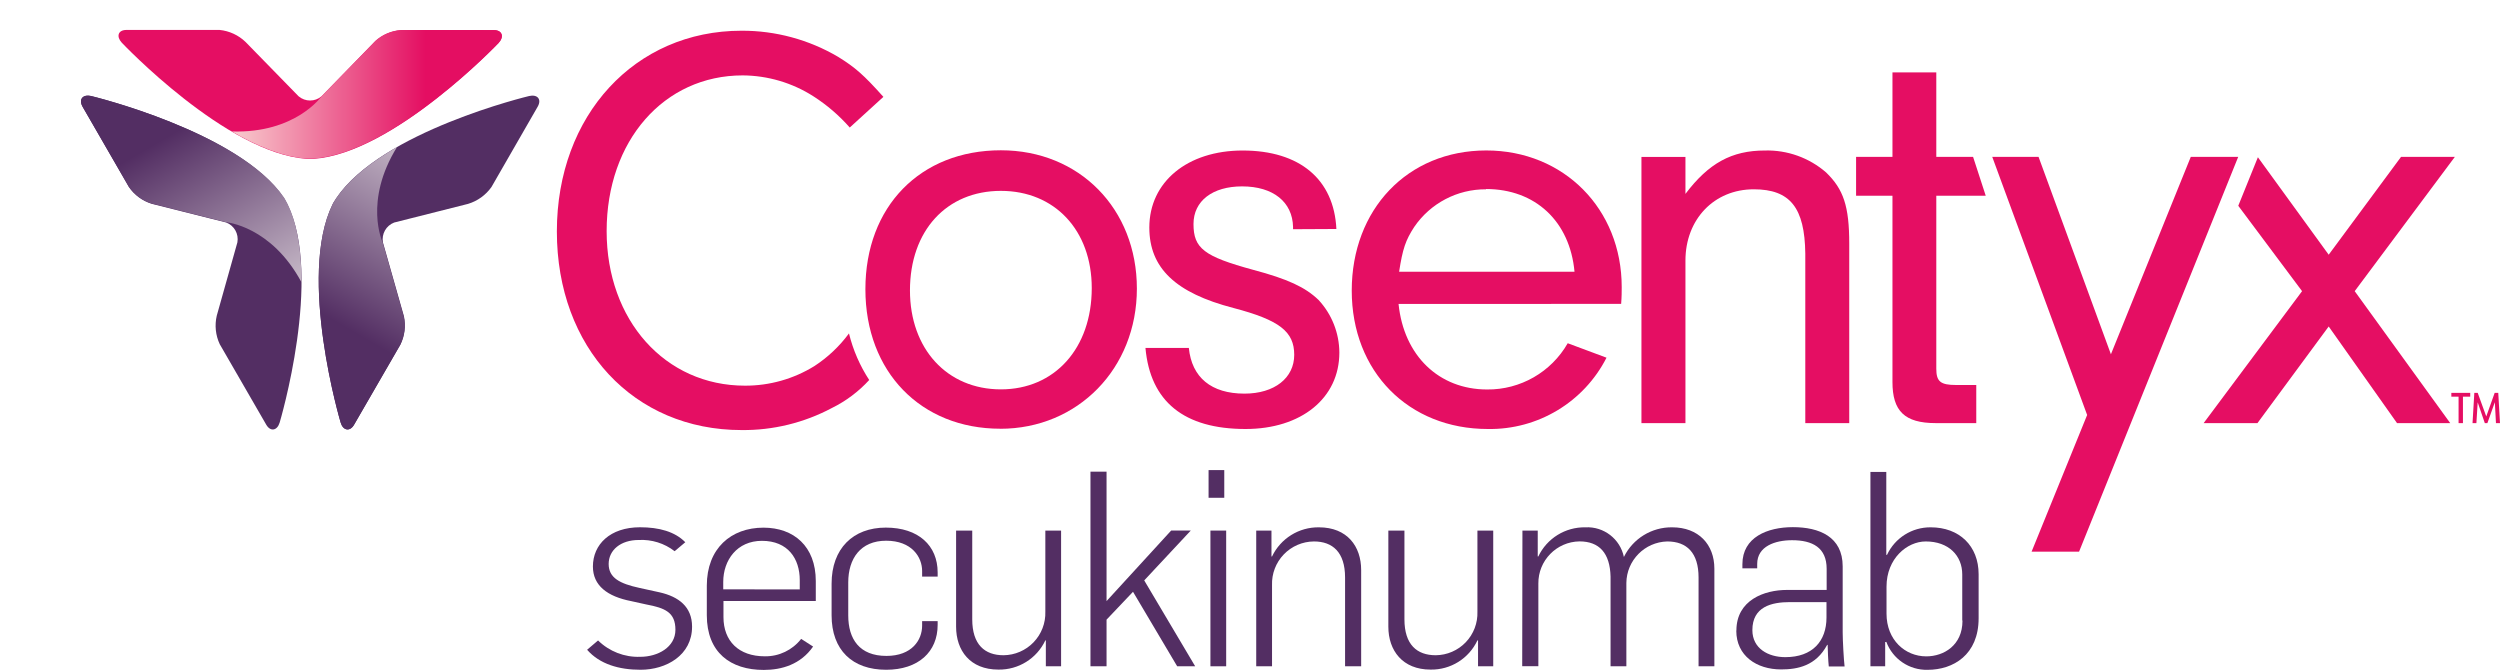
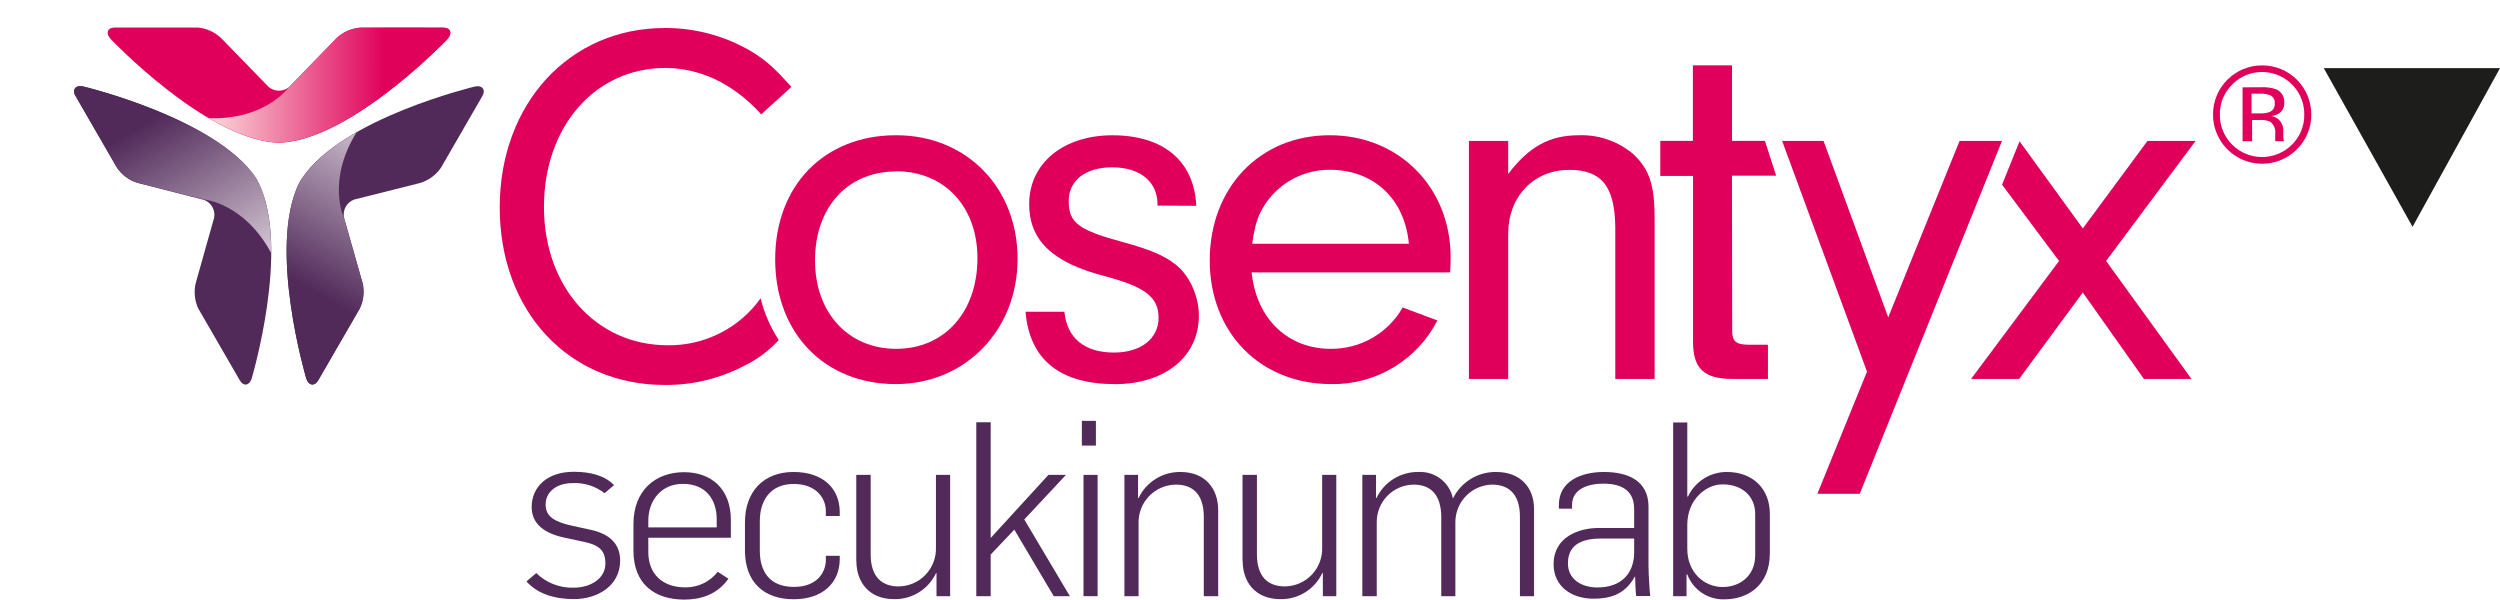
- <svg xmlns="http://www.w3.org/2000/svg" xmlns:xlink="http://www.w3.org/1999/xlink" id="Layer_1" data-name="Layer 1" viewBox="0 0 445.98 119.49">
+ <svg xmlns="http://www.w3.org/2000/svg" xmlns:xlink="http://www.w3.org/1999/xlink" id="Layer_1" data-name="Layer 1" viewBox="0 0 496.37 119">
  <defs>
-     <style>.cls-1{fill:none;}.cls-2{clip-path:url(#clip-path);}.cls-3{clip-path:url(#clip-path-2);}.cls-4{fill:#532e63;}.cls-5{clip-path:url(#clip-path-3);}.cls-6{fill:url(#linear-gradient);}.cls-7{clip-path:url(#clip-path-5);}.cls-8{fill:url(#linear-gradient-2);}.cls-9{fill:#e50e63;}.cls-10{clip-path:url(#clip-path-7);}.cls-11{fill:url(#linear-gradient-3);}</style>
-     <clipPath id="clip-path" transform="translate(5.67 -5.52)">
-       <rect class="cls-1" x="-28" y="-37" width="500" height="203.63" />
+     <style>.cls-1{fill:none;}.cls-2{clip-path:url(#clip-path);}.cls-3{fill:#512a5a;}.cls-4{clip-path:url(#clip-path-3);}.cls-5{fill:url(#linear-gradient);}.cls-6{clip-path:url(#clip-path-5);}.cls-7{fill:url(#linear-gradient-2);}.cls-8{fill:#e0005b;}.cls-9{clip-path:url(#clip-path-7);}.cls-10{fill:url(#linear-gradient-3);}.cls-11{fill:#1d1d1b;}</style>
+     <clipPath id="clip-path" transform="translate(3.65 -4.29)">
+       <rect class="cls-1" x="-35.65" y="-22.74" width="600" height="181.48" />
    </clipPath>
-     <clipPath id="clip-path-2" transform="translate(5.67 -5.52)">
-       <rect class="cls-1" x="8.78" y="10.82" width="431.54" height="114.2" />
+     <clipPath id="clip-path-3" transform="translate(3.65 -4.29)">
+       <path class="cls-1" d="M11.35,23.34h0l8.22,14.23a7.69,7.69,0,0,0,4.06,3l13.2,3.32s8,.67,13.37,10.65h0c0-5.1-.6-10.07-2.47-13.89l-.41-.78-.19-.32c-8-11.83-34.26-18.11-34.26-18.11a2.47,2.47,0,0,0-.58-.07c-1.08,0-1.58.82-1,1.93" />
    </clipPath>
-     <clipPath id="clip-path-3" transform="translate(5.67 -5.52)">
-       <path class="cls-1" d="M8.78,23.54v.14a2,2,0,0,0,.27.85h0l8.27,14.3a7.75,7.75,0,0,0,4.07,3l13.27,3.33s8.05.67,13.45,10.71h0c0-5.13-.61-10.13-2.5-14-.13-.24-.27-.54-.41-.77s-.13-.21-.19-.32C37,29,10.59,22.65,10.59,22.65a2.55,2.55,0,0,0-.59-.07c-.72,0-1.19.37-1.22,1" />
+     <linearGradient id="linear-gradient" x1="-449.64" y1="-324.48" x2="-447.18" y2="-324.48" gradientTransform="matrix(0, -19.4, -19.4, 0, -6265.46, -8662.22)" gradientUnits="userSpaceOnUse">
+       <stop offset="0" stop-color="#cfc1cf" />
+       <stop offset="0.7" stop-color="#512a5a" />
+       <stop offset="1" stop-color="#512a5a" />
+     </linearGradient>
+     <clipPath id="clip-path-5" transform="translate(3.65 -4.29)">
+       <path class="cls-1" d="M56.36,39.62c-.16.24-.33.5-.47.74l-.17.32c-6.28,12.82,1.43,38.73,1.43,38.73.43,1.44,1.63,1.68,2.38.39h0l8.22-14.24a7.68,7.68,0,0,0,.58-5L64.6,47.45s-3.42-7.26,2.55-16.9v0c-4.43,2.54-8.42,5.58-10.79,9.1" />
    </clipPath>
-     <linearGradient id="linear-gradient" x1="-476.79" y1="-315.94" x2="-475.62" y2="-315.94" gradientTransform="translate(12969.77 -19466.68) rotate(-90) scale(40.96)" gradientUnits="userSpaceOnUse">
-       <stop offset="0" stop-color="#c4b6c5" />
-       <stop offset="0.7" stop-color="#532e63" />
-       <stop offset="1" stop-color="#532e63" />
-     </linearGradient>
-     <clipPath id="clip-path-5" transform="translate(5.67 -5.52)">
-       <path class="cls-1" d="M54.3,40.9c-.15.23-.33.49-.47.74l-.17.32C47.35,54.85,55.1,80.9,55.1,80.9c.43,1.44,1.64,1.69,2.39.39h0L65.75,67a7.71,7.71,0,0,0,.59-5.05L62.59,48.76s-3.44-7.3,2.56-17v0c-4.47,2.56-8.47,5.61-10.86,9.16" />
+     <linearGradient id="linear-gradient-2" x1="-413.7" y1="-285.7" x2="-411.23" y2="-285.7" gradientTransform="matrix(-19.41, 0, 0, 19.41, -7943.05, 5599.95)" xlink:href="#linear-gradient" />
+     <clipPath id="clip-path-7" transform="translate(3.65 -4.29)">
+       <path class="cls-1" d="M63.25,11.77l-9.49,9.76s-4.59,6.59-15.92,6.23h0c4.4,2.58,9,4.52,13.26,4.82l.87,0h.38c14.23-1,32.85-20.56,32.85-20.56,1-1.09.64-2.25-.85-2.26h0l-16.44,0a7.73,7.73,0,0,0-4.64,2" />
    </clipPath>
-     <linearGradient id="linear-gradient-2" x1="-457.04" y1="-334.74" x2="-455.87" y2="-334.74" gradientTransform="translate(-18640.68 -13656.35) rotate(180) scale(40.97)" xlink:href="#linear-gradient" />
-     <clipPath id="clip-path-7" transform="translate(5.67 -5.52)">
-       <path class="cls-1" d="M61.23,12.9l-9.54,9.8s-4.62,6.63-16,6.27h0c4.43,2.59,9.07,4.55,13.33,4.84.28,0,.61,0,.88,0h.38c14.3-1,33-20.67,33-20.67,1-1.1.65-2.26-.86-2.27h0l-16.53,0a7.72,7.72,0,0,0-4.66,2" />
-     </clipPath>
-     <linearGradient id="linear-gradient-3" x1="-450.6" y1="-308.25" x2="-449.43" y2="-308.25" gradientTransform="translate(-12566.8 18455.83) rotate(90) scale(40.96)" gradientUnits="userSpaceOnUse">
-       <stop offset="0" stop-color="#f7c7cb" />
-       <stop offset="0.7" stop-color="#e40e62" />
-       <stop offset="1" stop-color="#e40e62" />
+     <linearGradient id="linear-gradient-3" x1="-397.91" y1="-336.21" x2="-395.44" y2="-336.21" gradientTransform="matrix(0, 19.4, 19.4, 0, 6585.69, 7717.75)" gradientUnits="userSpaceOnUse">
+       <stop offset="0" stop-color="#f8d1d5" />
+       <stop offset="0.7" stop-color="#e0015b" />
+       <stop offset="1" stop-color="#e0015b" />
    </linearGradient>
  </defs>
  <g class="cls-2">
-     <g class="cls-3">
-       <path class="cls-4" d="M9.05,24.53c-.74-1.31.07-2.22,1.54-1.88C10.59,22.65,37,29,45,40.86c.06.11.14.23.19.33s.28.53.41.77C52,54.89,44.22,80.9,44.22,80.9c-.43,1.44-1.63,1.69-2.39.39l-8.3-14.37A7.79,7.79,0,0,1,33,61.83l3.68-13.08a3.19,3.19,0,0,0-2-3.54L21.4,41.88a7.71,7.71,0,0,1-4.08-3L9.05,24.54" transform="translate(5.67 -5.52)" />
+     <g class="cls-2">
+       <path class="cls-3" d="M11.35,23.34c-.74-1.3.08-2.2,1.53-1.86,0,0,26.29,6.28,34.26,18.11.06.11.14.23.18.32s.29.53.41.78c6.31,12.85-1.4,38.72-1.4,38.72-.43,1.44-1.62,1.68-2.37.39L35.69,65.5a7.8,7.8,0,0,1-.48-5l3.66-13a3.16,3.16,0,0,0-2-3.52L23.63,40.6a7.63,7.63,0,0,1-4.05-3L11.35,23.35" transform="translate(3.65 -4.29)" />
    </g>
-     <g class="cls-5">
-       <rect class="cls-6" x="3.08" y="14.97" width="50.78" height="48.58" transform="translate(-10.15 13.97) rotate(-30)" />
+     <g class="cls-4">
+       <rect class="cls-5" x="5.07" y="13.75" width="50.82" height="48.49" transform="translate(-11.27 16.04) rotate(-30)" />
    </g>
-     <g class="cls-3">
-       <path class="cls-4" d="M57.49,81.29c-.75,1.3-2,1-2.39-.39,0,0-7.75-26.05-1.44-38.94l.17-.32c.14-.25.32-.51.47-.74,8-11.95,34.42-18.25,34.42-18.25,1.47-.34,2.28.57,1.54,1.88L82,38.89a7.92,7.92,0,0,1-4.17,3L64.64,45.22a3.2,3.2,0,0,0-2,3.54l3.75,13.17A7.71,7.71,0,0,1,65.75,67L57.49,81.29" transform="translate(5.67 -5.52)" />
+     <g class="cls-2">
+       <path class="cls-3" d="M59.53,79.8c-.75,1.29-2,1-2.38-.39,0,0-7.71-25.91-1.43-38.73l.17-.31c.14-.25.31-.52.47-.75,8-11.88,34.24-18.14,34.24-18.14,1.45-.34,2.26.56,1.53,1.87L83.88,37.63a7.83,7.83,0,0,1-4.15,3L66.64,43.92a3.19,3.19,0,0,0-2,3.53l3.73,13.1a7.66,7.66,0,0,1-.58,5L59.53,79.8" transform="translate(3.65 -4.29)" />
    </g>
-     <g class="cls-7">
-       <rect class="cls-8" x="30.18" y="36.06" width="53.72" height="42.2" transform="translate(-15.32 72.45) rotate(-60)" />
+     <g class="cls-6">
+       <rect class="cls-7" x="32.37" y="34.82" width="53.43" height="41.97" transform="translate(-15.14 74.78) rotate(-60)" />
    </g>
-     <g class="cls-3">
-       <path class="cls-9" d="M145.78,65a23.8,23.8,0,0,1-6.16,5.82,23.4,23.4,0,0,1-12.39,3.5c-14.25,0-24.68-11.66-24.68-27.57,0-16.11,10.22-27.78,24.27-27.78a23.69,23.69,0,0,1,12.6,3.72,30.73,30.73,0,0,1,6.5,5.58l6-5.47c-3.51-3.93-5.06-5.27-8.06-7.13A33.69,33.69,0,0,0,126.61,11c-19,0-32.94,15.06-32.94,35.81s13.73,35.43,32.94,35.43a33.54,33.54,0,0,0,16.11-3.93,22.48,22.48,0,0,0,6.67-5A27,27,0,0,1,145.78,65" transform="translate(5.67 -5.52)" />
-       <path class="cls-9" d="M225,46.41V46c-.1-4.43-3.52-7.23-9.09-7.23-5.27,0-8.67,2.59-8.67,6.71,0,4.34,1.86,5.78,10.63,8.17,6.2,1.65,9.3,3.1,11.67,5.37a13.91,13.91,0,0,1,3.72,9.39c0,8.16-6.82,13.64-16.73,13.64-10.95,0-17-4.86-17.86-14.46h7.74c.52,5.26,4,8.15,9.92,8.15,5.36,0,8.88-2.79,8.88-6.92s-2.59-6.19-10.85-8.36c-10.33-2.68-15-7.13-15-14.35,0-8.16,6.82-13.74,16.64-13.74,10.22,0,16.31,5.17,16.73,14Z" transform="translate(5.67 -5.52)" />
-       <path class="cls-9" d="M243.82,59.74C244.76,69,251.05,75,259.62,75A16.38,16.38,0,0,0,274,66.75l6.92,2.58a23.32,23.32,0,0,1-21.17,12.72c-14.15,0-24.28-10.23-24.28-24.69s9.92-25,24-25c13.83,0,24.16,10.43,24.16,24.37,0,.72,0,1.77-.1,3Zm15.6-20.45A15.39,15.39,0,0,0,246.62,46c-1.55,2.38-2.07,3.92-2.7,8h31.29c-.82-9-7-14.76-15.79-14.76" transform="translate(5.67 -5.52)" />
-       <path class="cls-9" d="M295,33.51v6.6c4.13-5.47,8.25-7.74,14.15-7.74a16,16,0,0,1,10.95,3.92c3.09,3,4.12,6,4.12,12.7V81h-7.84V50.75c-.1-8.16-2.69-11.46-9.19-11.46C300.1,39.29,295,44.66,295,52V81h-7.85V33.51Z" transform="translate(5.67 -5.52)" />
-       <path class="cls-9" d="M339.75,71.29c0,2.27.72,2.91,3.52,2.91h3.61V81h-7.23c-5.58,0-7.72-2.18-7.72-7.33V40.44h-6.49V33.5h6.49V18.43h7.82V33.5h6.56l2.26,6.94h-8.82Z" transform="translate(5.67 -5.52)" />
-       <polygon class="cls-9" points="390.82 27.98 399.28 27.98 370.89 98.41 362.42 98.41 372.33 74.03 355.4 27.98 363.66 27.98 376.57 63.2 390.82 27.98" />
-       <polygon class="cls-9" points="402.71 75.48 393.11 75.48 410.67 51.94 399.29 36.71 402.79 28.05 415.42 45.44 428.33 27.98 437.93 27.98 420.06 51.94 437.1 75.48 427.61 75.48 415.42 58.24 402.71 75.48" />
-       <path class="cls-9" d="M433.7,76.28V81h-.78V76.28h-1.29v-.67H435v.67ZM439.59,81l-.2-3.73L438.06,81h-.46l-1.27-3.71L436.1,81h-.69l.32-5.4h.6l1.53,4.21,1.5-4.21H440l.31,5.4Z" transform="translate(5.67 -5.52)" />
-       <path class="cls-4" d="M99.08,121.42l1.94-1.65a10.2,10.2,0,0,0,7.53,2.92c3.12,0,6.27-1.71,6.27-4.82s-1.84-3.89-5.2-4.52l-2.67-.59c-4.28-.83-6.85-2.78-6.85-6.18,0-3.93,3.06-7,8.41-7,3.4,0,6.22.78,8.07,2.67l-1.9,1.6a9.61,9.61,0,0,0-6.42-2c-3.2,0-5.35,1.8-5.35,4.28s2,3.51,5.5,4.27l3.6.79c3.4.77,5.78,2.58,5.78,6.12,0,5.11-4.61,7.69-9.19,7.69-3.84,0-7.28-1-9.52-3.55" transform="translate(5.67 -5.52)" />
-       <path class="cls-4" d="M120.42,115.24V110c0-6.65,4.32-10.35,10.11-10.35,5.39,0,9.33,3.31,9.33,9.53v3.55H123.39v2.87c0,4.28,2.72,7,7.38,7a8.06,8.06,0,0,0,6.48-3.11l2.13,1.37c-2.23,3.2-5.6,4.17-8.8,4.17-5.94,0-10.16-3.11-10.16-9.77M137,110.67V109c0-3.8-2.09-7-6.75-7-4.43,0-6.9,3.44-6.9,7.33v1.32Z" transform="translate(5.67 -5.52)" />
-       <path class="cls-4" d="M142.68,115.29v-5.65c0-6.27,3.84-10,9.67-10s9.25,3.21,9.25,8v.74h-2.77v-1c0-2.48-1.84-5.4-6.42-5.4s-6.76,3.2-6.76,7.44v5.88c0,4.23,2,7.23,6.81,7.23,4.57,0,6.37-2.86,6.37-5.39v-.82h2.77V117c0,4.81-3.45,8-9.19,8-6,0-9.73-3.49-9.73-9.72" transform="translate(5.67 -5.52)" />
-       <path class="cls-4" d="M164.89,117.32V100.17h2.88V116c0,4.52,2.24,6.41,5.58,6.41a7.53,7.53,0,0,0,7.46-7.77V100.17h2.81v24.21H180.9v-4.62h-.09a9.08,9.08,0,0,1-8.37,5.21c-5.06,0-7.55-3.41-7.55-7.65" transform="translate(5.67 -5.52)" />
-       <polygon class="cls-4" points="194.53 84.14 197.4 84.14 197.4 107.23 208.93 94.64 212.43 94.64 204.12 103.54 213.21 118.86 210 118.86 202.12 105.57 197.4 110.54 197.4 118.86 194.53 118.86 194.53 84.14" />
-       <path class="cls-4" d="M209.93,89.38h2.8v4.94h-2.8Zm.33,10.79h2.81v24.21h-2.81Z" transform="translate(5.67 -5.52)" />
-       <path class="cls-4" d="M218.43,100.17h2.72v4.62h.1a9.14,9.14,0,0,1,8.36-5.2c5.06,0,7.54,3.4,7.54,7.62v17.17h-2.87V108.54c0-4.53-2.24-6.43-5.55-6.43a7.53,7.53,0,0,0-7.48,7.79v14.48h-2.82Z" transform="translate(5.67 -5.52)" />
-       <path class="cls-4" d="M242,117.32V100.17h2.87V116c0,4.52,2.23,6.41,5.58,6.41a7.51,7.51,0,0,0,7.44-7.77V100.17h2.82v24.21H258v-4.62h-.11a9.05,9.05,0,0,1-8.36,5.21c-5,0-7.53-3.41-7.53-7.65" transform="translate(5.67 -5.52)" />
-       <path class="cls-4" d="M265.92,100.17h2.73v4.62h.1a9.12,9.12,0,0,1,8.41-5.2,6.65,6.65,0,0,1,6.86,5.29h0a9.46,9.46,0,0,1,8.61-5.29c4.71,0,7.53,3.06,7.53,7.38v17.41h-2.82V108.54c0-4.39-2.08-6.43-5.59-6.43a7.49,7.49,0,0,0-7.29,7.4v14.87h-2.82v-16c-.1-4.18-2-6.28-5.54-6.28a7.45,7.45,0,0,0-7.34,7.53v14.74h-2.88Z" transform="translate(5.67 -5.52)" />
-       <path class="cls-4" d="M304.09,118c0-5.44,5-7.24,9-7.24h7.1V107c0-3.8-2.53-5.11-6.17-5.11-3,0-6.22,1.07-6.22,4.23v.78h-2.64v-.73c0-4.82,4.48-6.61,9-6.61,4.71,0,8.89,1.7,8.89,7v11.77c0,1.4.2,5,.34,6.08h-2.82c-.1-.84-.2-3.12-.2-3.85h-.09c-2,3.74-5.25,4.38-8.21,4.38-4.38,0-8-2.43-8-6.91m16.09-2.39v-2.71h-6.51c-3.31,0-6.71.83-6.71,5,0,3.27,2.82,4.82,5.88,4.82,4.86,0,7.34-2.87,7.34-7.06" transform="translate(5.67 -5.52)" />
-       <path class="cls-4" d="M330.79,120.05h-.16v4.33H328V89.71h2.83V104.5h.13a8.52,8.52,0,0,1,7.79-4.91c5.1,0,8.55,3.3,8.55,8.37v7.86c0,6.51-4.52,9.19-9.09,9.19a7.66,7.66,0,0,1-7.38-5m13.55-3.83V108c0-3.36-2.42-5.89-6.51-5.89-3.35,0-7,3.06-7,8.06V115c0,4.66,3.3,7.61,7.09,7.61,3.16,0,6.46-2,6.46-6.35" transform="translate(5.67 -5.52)" />
-       <path class="cls-9" d="M172.77,82c-14.14,0-24.06-10.12-24.06-24.89s9.82-24.78,24.17-24.78c14,0,24.26,10.43,24.26,24.68s-10.53,25-24.37,25m.11-42.44c-9.7,0-16.22,7.12-16.22,17.76,0,10.43,6.62,17.65,16.22,17.65s16.21-7.33,16.21-18.07c0-10.31-6.61-17.34-16.21-17.34" transform="translate(5.67 -5.52)" />
-       <path class="cls-9" d="M82.43,10.92c1.51,0,1.88,1.17.86,2.27,0,0-18.73,19.7-33,20.67h-.38c-.27,0-.6,0-.87,0-14.37-1-33-20.74-33-20.74-1-1.1-.65-2.26.85-2.26l16.61,0A7.8,7.8,0,0,1,38.13,13L47.6,22.7a3.16,3.16,0,0,0,4.09,0l9.54-9.8a7.67,7.67,0,0,1,4.67-2l16.53,0" transform="translate(5.67 -5.52)" />
+     <g class="cls-2">
+       <path class="cls-8" d="M147.34,63.56a22.28,22.28,0,0,1-18.45,9.28c-14.17,0-24.54-11.6-24.54-27.43,0-16,10.16-27.63,24.14-27.63A23.59,23.59,0,0,1,141,21.49,29.91,29.91,0,0,1,147.48,27l6-5.45c-3.49-3.9-5-5.24-8-7.08a33.48,33.48,0,0,0-17.15-4.62c-18.9,0-32.76,15-32.76,35.62s13.65,35.25,32.76,35.25a33.3,33.3,0,0,0,16-3.92,22.34,22.34,0,0,0,6.64-5,26.75,26.75,0,0,1-3.6-8.28" transform="translate(3.65 -4.29)" />
+       <path class="cls-8" d="M226.17,45.11V44.7c-.1-4.41-3.5-7.19-9-7.19-5.24,0-8.63,2.57-8.63,6.68,0,4.3,1.85,5.74,10.58,8.12,6.16,1.64,9.24,3.08,11.61,5.34A13.85,13.85,0,0,1,234.38,67c0,8.12-6.78,13.56-16.64,13.56-10.89,0-17-4.83-17.77-14.38h7.71c.51,5.24,4,8.11,9.86,8.11,5.34,0,8.84-2.78,8.84-6.88s-2.58-6.16-10.79-8.32c-10.28-2.67-14.9-7.09-14.9-14.27,0-8.12,6.78-13.67,16.54-13.67,10.17,0,16.23,5.15,16.64,14Z" transform="translate(3.65 -4.29)" />
+       <path class="cls-8" d="M244.86,58.37c.93,9.23,7.19,15.18,15.71,15.18a16.29,16.29,0,0,0,14.28-8.21l6.89,2.57a23.21,23.21,0,0,1-21.06,12.64c-14.08,0-24.14-10.17-24.14-24.55s9.86-24.86,23.83-24.86c13.76,0,24,10.38,24,24.24,0,.72,0,1.76-.1,3ZM260.37,38a15.3,15.3,0,0,0-12.73,6.68c-1.54,2.37-2.06,3.9-2.68,8h31.12c-.82-8.93-7-14.68-15.71-14.68" transform="translate(3.65 -4.29)" />
+       <path class="cls-8" d="M295.8,32.27v6.57c4.11-5.44,8.21-7.7,14.07-7.7A15.85,15.85,0,0,1,320.76,35c3.08,3,4.11,6,4.11,12.64V79.52h-7.81V49.42c-.1-8.11-2.67-11.4-9.14-11.4-7.09,0-12.12,5.34-12.12,12.64V79.52H288V32.27Z" transform="translate(3.65 -4.29)" />
+       <path class="cls-8" d="M340.27,69.86c0,2.26.72,2.88,3.5,2.88h3.6v6.78h-7.19c-5.55,0-7.68-2.17-7.68-7.3v-33H326V32.26h6.47v-15h7.77v15h6.53L349,39.17h-8.77Z" transform="translate(3.65 -4.29)" />
+       <polygon class="cls-8" points="389.07 27.98 397.49 27.98 369.25 98.04 360.83 98.04 370.69 73.79 353.84 27.98 362.06 27.98 374.9 63.01 389.07 27.98" />
+       <polygon class="cls-8" points="400.9 75.23 391.36 75.23 408.82 51.81 397.5 36.67 400.98 28.05 413.54 45.35 426.38 27.98 435.93 27.98 418.16 51.81 435.11 75.23 425.66 75.23 413.54 58.08 400.9 75.23" />
+       <path class="cls-3" d="M100.89,119.72l1.93-1.65a10.17,10.17,0,0,0,7.5,2.9c3.1,0,6.23-1.69,6.23-4.79s-1.83-3.87-5.17-4.5l-2.65-.58c-4.26-.83-6.82-2.76-6.82-6.14,0-3.92,3-7,8.36-7,3.39,0,6.19.78,8,2.65l-1.89,1.6a9.55,9.55,0,0,0-6.38-2c-3.19,0-5.32,1.79-5.32,4.26s1.93,3.49,5.46,4.25l3.58.78c3.39.76,5.76,2.56,5.76,6.09,0,5.08-4.59,7.65-9.15,7.65-3.81,0-7.24-1-9.47-3.53" transform="translate(3.65 -4.29)" />
+       <path class="cls-3" d="M122.12,113.57v-5.24c0-6.61,4.3-10.29,10.06-10.29,5.36,0,9.28,3.29,9.28,9.48v3.53H125.07v2.86c0,4.25,2.71,7,7.35,7a8,8,0,0,0,6.43-3.09l2.13,1.37c-2.22,3.18-5.57,4.15-8.76,4.15-5.9,0-10.1-3.1-10.1-9.72M138.65,109v-1.64c0-3.78-2.07-7-6.71-7-4.4,0-6.87,3.42-6.87,7.28V109Z" transform="translate(3.65 -4.29)" />
+       <path class="cls-3" d="M144.26,113.62V108c0-6.24,3.82-10,9.63-10s9.19,3.2,9.19,8v.74h-2.76v-1c0-2.45-1.83-5.36-6.39-5.36s-6.72,3.18-6.72,7.4v5.85c0,4.2,2,7.19,6.78,7.19,4.54,0,6.33-2.85,6.33-5.36v-.82h2.76v.63c0,4.78-3.44,8-9.15,8-6,0-9.67-3.48-9.67-9.67" transform="translate(3.65 -4.29)" />
+       <path class="cls-3" d="M166.36,115.64V98.58h2.86v15.77c0,4.49,2.23,6.37,5.55,6.37a7.48,7.48,0,0,0,7.41-7.73V98.58H185v24.08h-2.71v-4.59h-.09a9,9,0,0,1-8.32,5.18c-5,0-7.5-3.39-7.5-7.61" transform="translate(3.65 -4.29)" />
+       <polygon class="cls-3" points="193.84 83.84 196.7 83.84 196.7 106.81 208.16 94.29 211.64 94.29 203.37 103.14 212.42 118.37 209.22 118.37 201.39 105.16 196.7 110.1 196.7 118.37 193.84 118.37 193.84 83.84" />
+       <path class="cls-3" d="M211.15,87.85h2.79v4.91h-2.79Zm.33,10.73h2.8v24.08h-2.8Z" transform="translate(3.65 -4.29)" />
+       <path class="cls-3" d="M219.6,98.58h2.71v4.59h.1A9.1,9.1,0,0,1,230.72,98c5,0,7.5,3.38,7.5,7.58v17.08h-2.86V106.9c0-4.51-2.22-6.39-5.51-6.39a7.48,7.48,0,0,0-7.44,7.74v14.41H219.6Z" transform="translate(3.65 -4.29)" />
+       <path class="cls-3" d="M243.05,115.64V98.58h2.86v15.77c0,4.49,2.22,6.37,5.56,6.37a7.47,7.47,0,0,0,7.39-7.73V98.58h2.81v24.08H259v-4.59h-.11a9,9,0,0,1-8.31,5.18c-5,0-7.5-3.39-7.5-7.61" transform="translate(3.65 -4.29)" />
+       <path class="cls-3" d="M266.84,98.58h2.72v4.59h.09A9.08,9.08,0,0,1,278,98a6.63,6.63,0,0,1,6.83,5.26h0A9.41,9.41,0,0,1,293.44,98c4.69,0,7.49,3,7.49,7.35v17.31h-2.8V106.9c0-4.37-2.07-6.39-5.56-6.39a7.46,7.46,0,0,0-7.26,7.35v14.8h-2.8v-15.9c-.09-4.17-2-6.25-5.51-6.25a7.41,7.41,0,0,0-7.3,7.49v14.66h-2.86Z" transform="translate(3.65 -4.29)" />
+       <path class="cls-3" d="M304.81,116.32c0-5.41,5-7.2,8.94-7.2h7.06V105.4c0-3.78-2.52-5.08-6.14-5.08-3,0-6.19,1.06-6.19,4.2v.77h-2.62v-.72c0-4.79,4.45-6.57,8.95-6.57,4.7,0,8.85,1.69,8.85,6.91v11.71c0,1.39.2,5,.34,6h-2.8c-.1-.83-.2-3.1-.2-3.82h-.09c-2,3.72-5.23,4.36-8.17,4.36-4.36,0-7.93-2.42-7.93-6.88m16-2.37v-2.7h-6.48c-3.29,0-6.67.82-6.67,4.93,0,3.25,2.8,4.79,5.85,4.79,4.83,0,7.3-2.86,7.3-7" transform="translate(3.65 -4.29)" />
+       <path class="cls-3" d="M331.36,118.35h-.15v4.31h-2.66V88.17h2.81v14.71h.13A8.5,8.5,0,0,1,339.23,98c5.08,0,8.52,3.28,8.52,8.32v7.83c0,6.48-4.51,9.14-9.05,9.14a7.63,7.63,0,0,1-7.34-4.94m13.48-3.81v-8.22c0-3.33-2.41-5.86-6.48-5.86-3.33,0-7,3.05-7,8v4.81c0,4.63,3.28,7.57,7.05,7.57,3.15,0,6.43-2,6.43-6.32" transform="translate(3.65 -4.29)" />
+       <path class="cls-8" d="M174.19,80.55c-14.07,0-23.93-10.07-23.93-24.76s9.76-24.65,24-24.65c14,0,24.13,10.38,24.13,24.55S188,80.55,174.19,80.55m.11-42.22c-9.65,0-16.13,7.08-16.13,17.67,0,10.37,6.58,17.55,16.13,17.55s16.12-7.29,16.12-18c0-10.25-6.57-17.25-16.12-17.25" transform="translate(3.65 -4.29)" />
+       <path class="cls-8" d="M84.33,9.8c1.5,0,1.88,1.17.86,2.26,0,0-18.62,19.6-32.85,20.56H52l-.87,0C36.8,31.59,18.29,12,18.29,12c-1-1.09-.64-2.24.85-2.24l16.51,0a7.71,7.71,0,0,1,4.62,2.11l9.42,9.69a3.17,3.17,0,0,0,4.07,0l9.49-9.76a7.7,7.7,0,0,1,4.64-2l16.44,0" transform="translate(3.65 -4.29)" />
    </g>
-     <g class="cls-10">
-       <rect class="cls-11" x="48.47" y="-1.97" width="23.05" height="48.68" transform="translate(43.19 76.81) rotate(-89.91)" />
+     <g class="cls-9">
+       <rect class="cls-10" x="50.56" y="-3.01" width="22.92" height="48.42" transform="translate(44.37 78.89) rotate(-89.91)" />
+     </g>
+     <g class="cls-2">
+       <path class="cls-8" d="M452.39,33.94A9.75,9.75,0,0,1,435.74,27a9.73,9.73,0,0,1,9.73-9.73A9.73,9.73,0,0,1,455.25,27a9.51,9.51,0,0,1-2.86,6.93M439.55,21.08A8.08,8.08,0,0,0,437.1,27a8.24,8.24,0,0,0,2.43,6,8.39,8.39,0,0,0,11.89,0,8.21,8.21,0,0,0,2.44-6,8.37,8.37,0,0,0-14.31-5.94m5.74.55a8.1,8.1,0,0,1,2.92.38,2.67,2.67,0,0,1,1.67,2.72,2.34,2.34,0,0,1-1.05,2.11,4,4,0,0,1-1.55.52,2.58,2.58,0,0,1,1.84,1.05,2.93,2.93,0,0,1,.58,1.66v.79c0,.24,0,.51,0,.79a1.63,1.63,0,0,0,.1.56l.06.13h-1.77a.36.36,0,0,1,0-.1l0-.12,0-.35v-.85a2.63,2.63,0,0,0-1-2.45,4.56,4.56,0,0,0-2.1-.34h-1.49v4.21h-1.89V21.63Zm2,1.68a5,5,0,0,0-2.29-.4h-1.61V26.8h1.7a5.14,5.14,0,0,0,1.81-.24,1.65,1.65,0,0,0,1.1-1.68,1.65,1.65,0,0,0-.71-1.57" transform="translate(3.65 -4.29)" />
+       <polygon class="cls-11" points="479.01 45.03 479.01 45.03 461.38 13.53 496.37 13.53 479.01 45.03" />
    </g>
  </g>
</svg>
